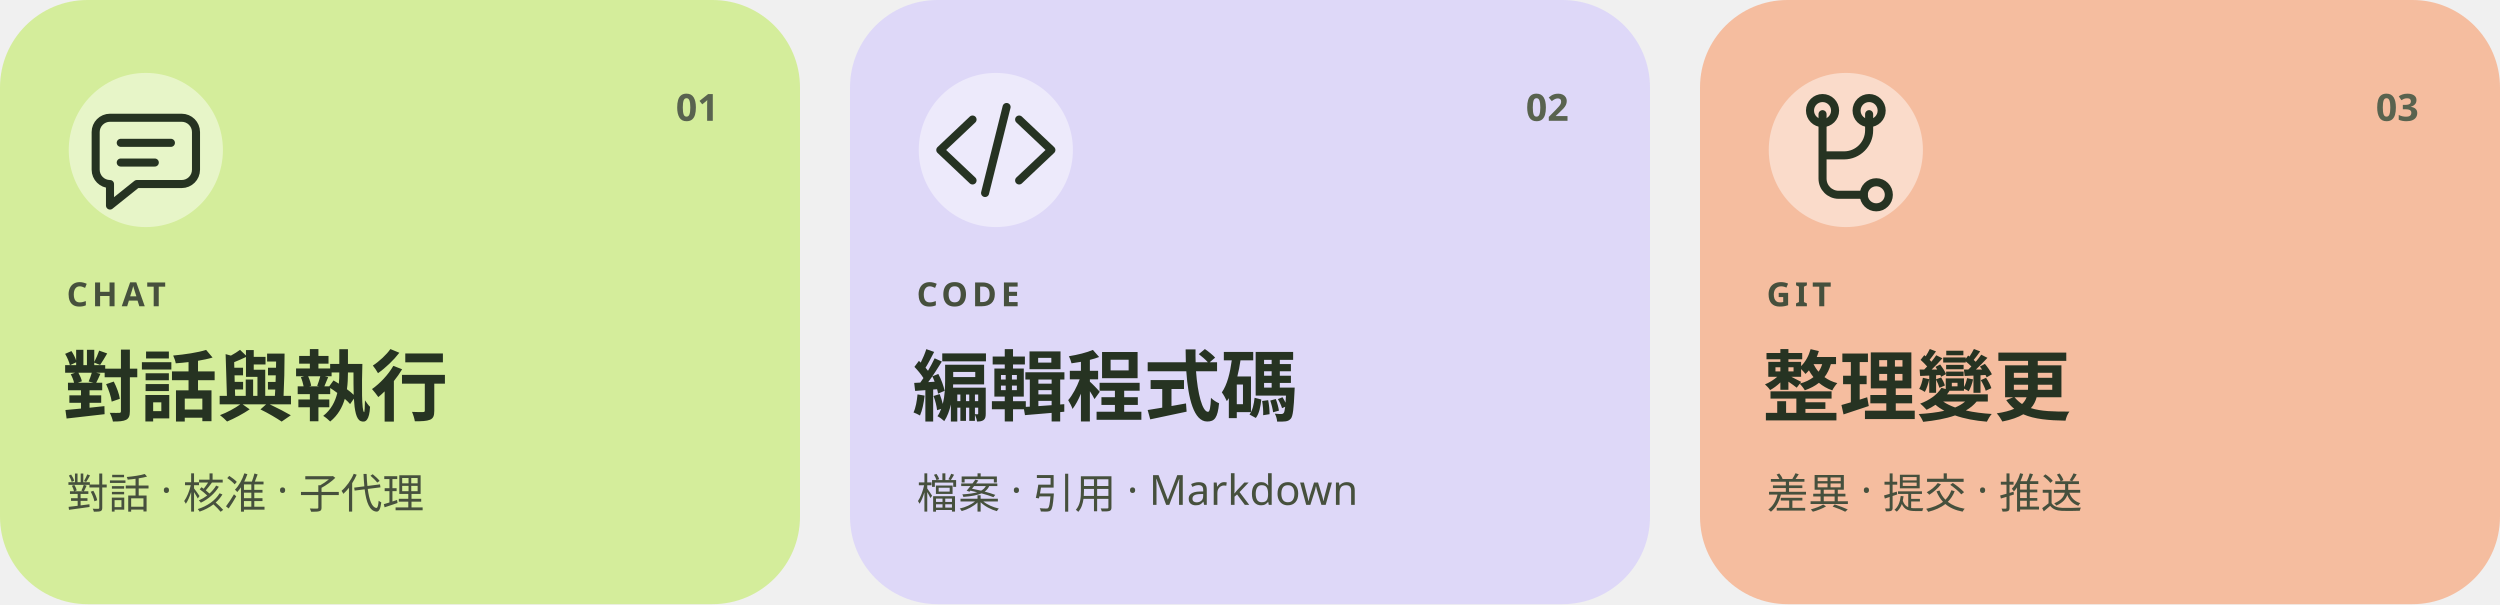
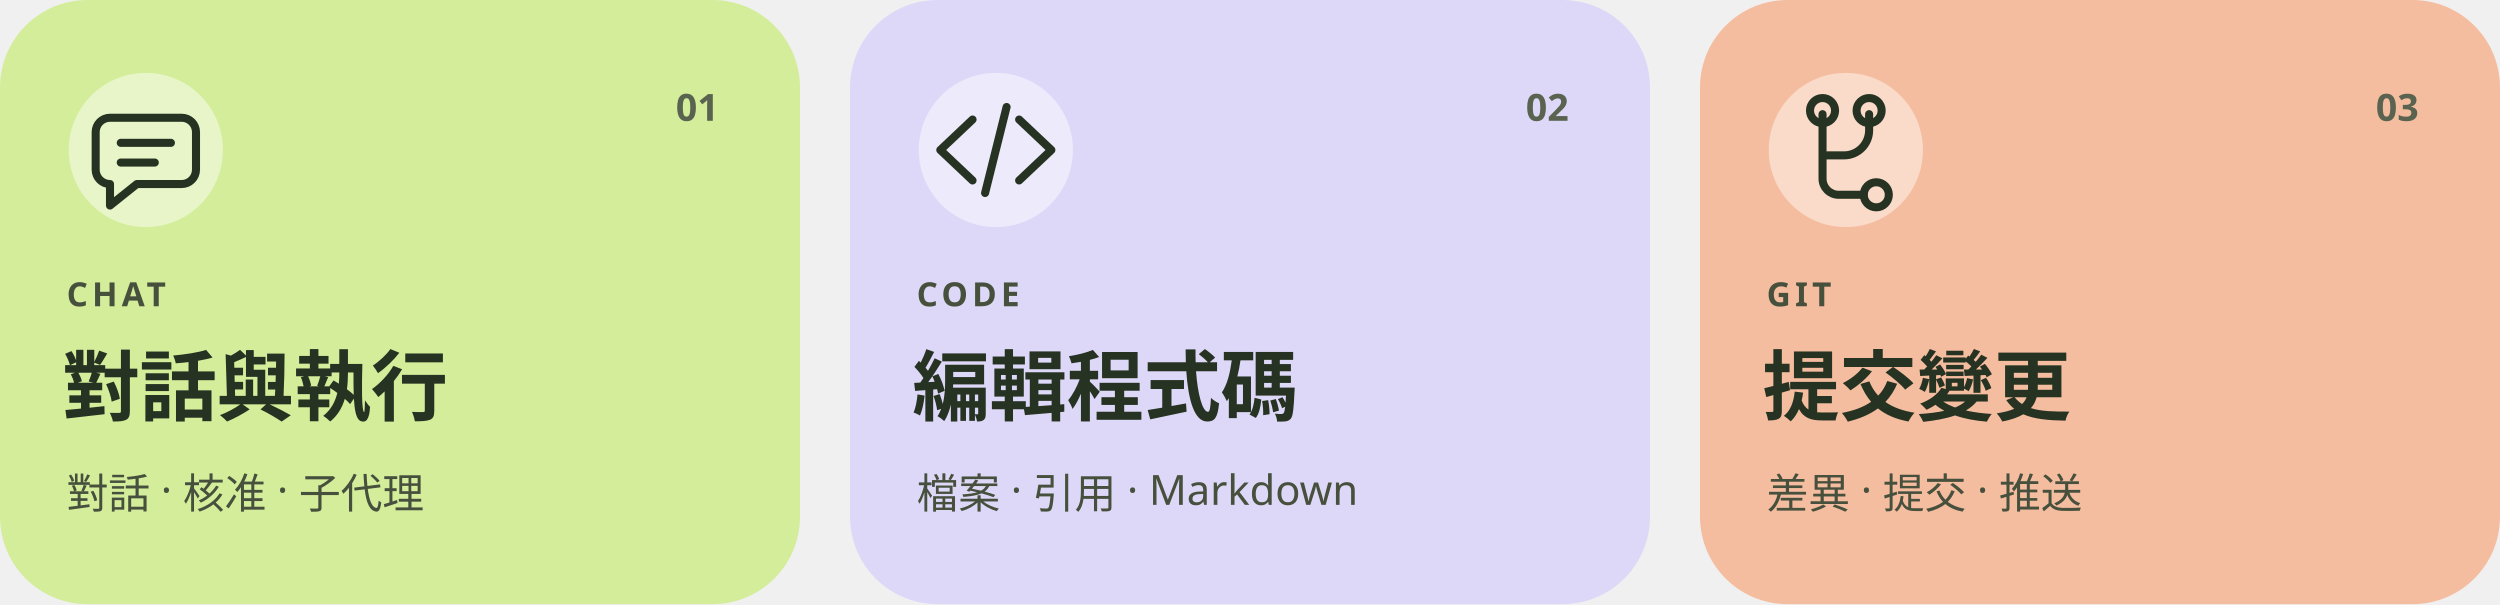
<svg xmlns="http://www.w3.org/2000/svg" width="1200" height="290" viewBox="0 0 1200 290" role="img" aria-labelledby="title description">
  <g font-family="'Segoe UI','PingFang TC','Microsoft JhengHei','Noto Sans TC',sans-serif">
    <g transform="translate(0 0)">
      <rect width="384" height="290" rx="42" fill="#D4ED9B" />
      <circle cx="70" cy="72" r="37" fill="#FFFFFF" fill-opacity=".45" />
      <g transform="translate(70 72) scale(.86)">
        <g fill="none" stroke="#263322" stroke-width="4.5" stroke-linecap="round" stroke-linejoin="round">
          <path d="M-20-18h40a8 8 0 0 1 8 8v21a8 8 0 0 1-8 8H-5l-15 12V19a8 8 0 0 1-8-8v-21a8 8 0 0 1 8-8Z" />
          <path d="M-14-4h28M-14 7H5" />
        </g>
      </g>
      <text x="345" y="58" text-anchor="end" font-size="18" font-weight="600" fill="#59634F">01</text>
      <text x="32" y="147" font-size="16" font-weight="700" letter-spacing="2" fill="#46503D">CHAT</text>
      <text x="30" y="199" font-size="37" font-weight="700" fill="#263322">對話與執行</text>
      <text x="32" y="244" font-size="20" fill="#46503D">對話 · 核准 · 子代理</text>
    </g>
    <g transform="translate(408 0)">
      <rect width="384" height="290" rx="42" fill="#DED8F8" />
      <circle cx="70" cy="72" r="37" fill="#FFFFFF" fill-opacity=".45" />
      <g transform="translate(70 72) scale(.86)">
        <g fill="none" stroke="#263322" stroke-width="4.5" stroke-linecap="round" stroke-linejoin="round">
          <path d="m-13-17-18 17 18 17M13-17l18 17-18 17M6-24-6 24" />
        </g>
      </g>
      <text x="345" y="58" text-anchor="end" font-size="18" font-weight="600" fill="#59634F">02</text>
      <text x="32" y="147" font-size="16" font-weight="700" letter-spacing="2" fill="#46503D">CODE</text>
      <text x="30" y="199" font-size="37" font-weight="700" fill="#263322">編輯程式碼</text>
      <text x="32" y="244" font-size="20" fill="#46503D">檔案 · 引用 · Markdown</text>
    </g>
    <g transform="translate(816 0)">
      <rect width="384" height="290" rx="42" fill="#F5BD9F" />
      <circle cx="70" cy="72" r="37" fill="#FFFFFF" fill-opacity=".45" />
      <g transform="translate(70 72) scale(.86)">
        <g fill="none" stroke="#263322" stroke-width="4.5" stroke-linecap="round" stroke-linejoin="round">
          <path d="M-13-20v36a9 9 0 0 0 9 9h14M-13 3h12a14 14 0 0 0 14-14v-9" />
          <circle cx="-13" cy="-22" r="7" />
          <circle cx="13" cy="-22" r="7" />
          <circle cx="17" cy="25" r="7" />
        </g>
      </g>
      <text x="345" y="58" text-anchor="end" font-size="18" font-weight="600" fill="#59634F">03</text>
      <text x="32" y="147" font-size="16" font-weight="700" letter-spacing="2" fill="#46503D">GIT</text>
-       <text x="30" y="199" font-size="37" font-weight="700" fill="#263322">整理變更</text>
+       <text x="30" y="199" font-size="37" font-weight="700" fill="#263322">提交變更</text>
      <text x="32" y="244" font-size="20" fill="#46503D">差異 · 提交 · 推送</text>
    </g>
  </g>
</svg>
